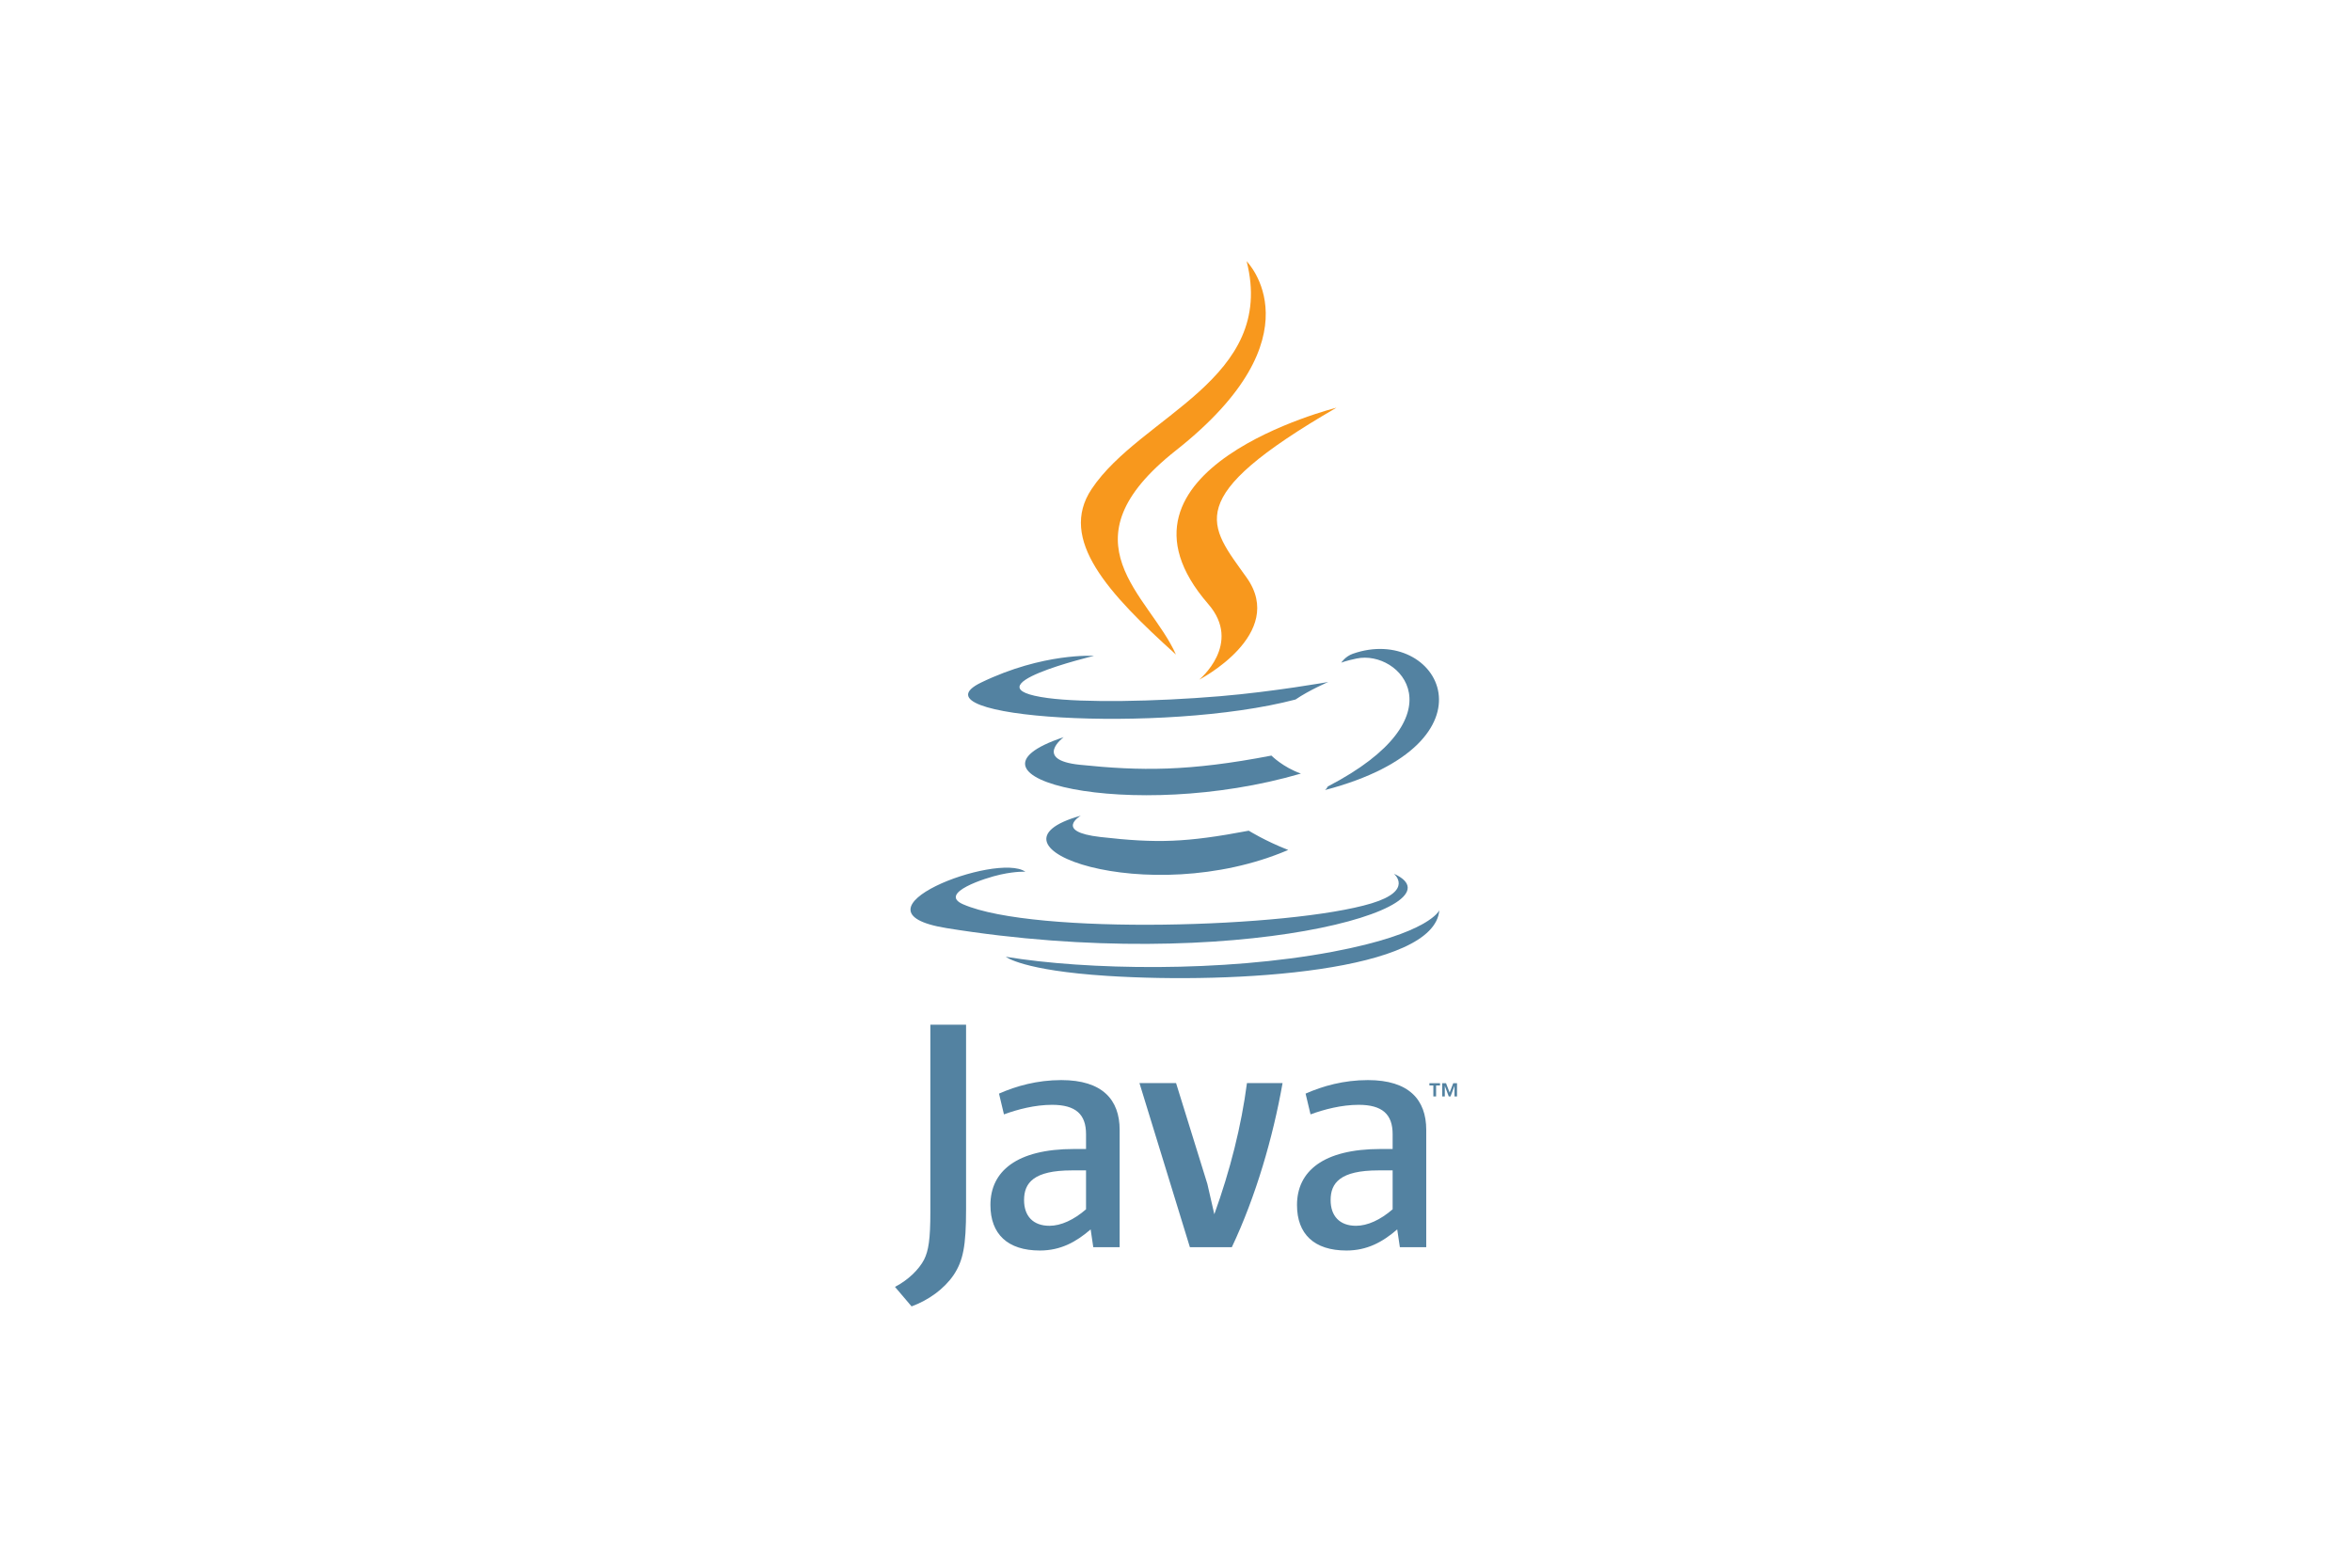
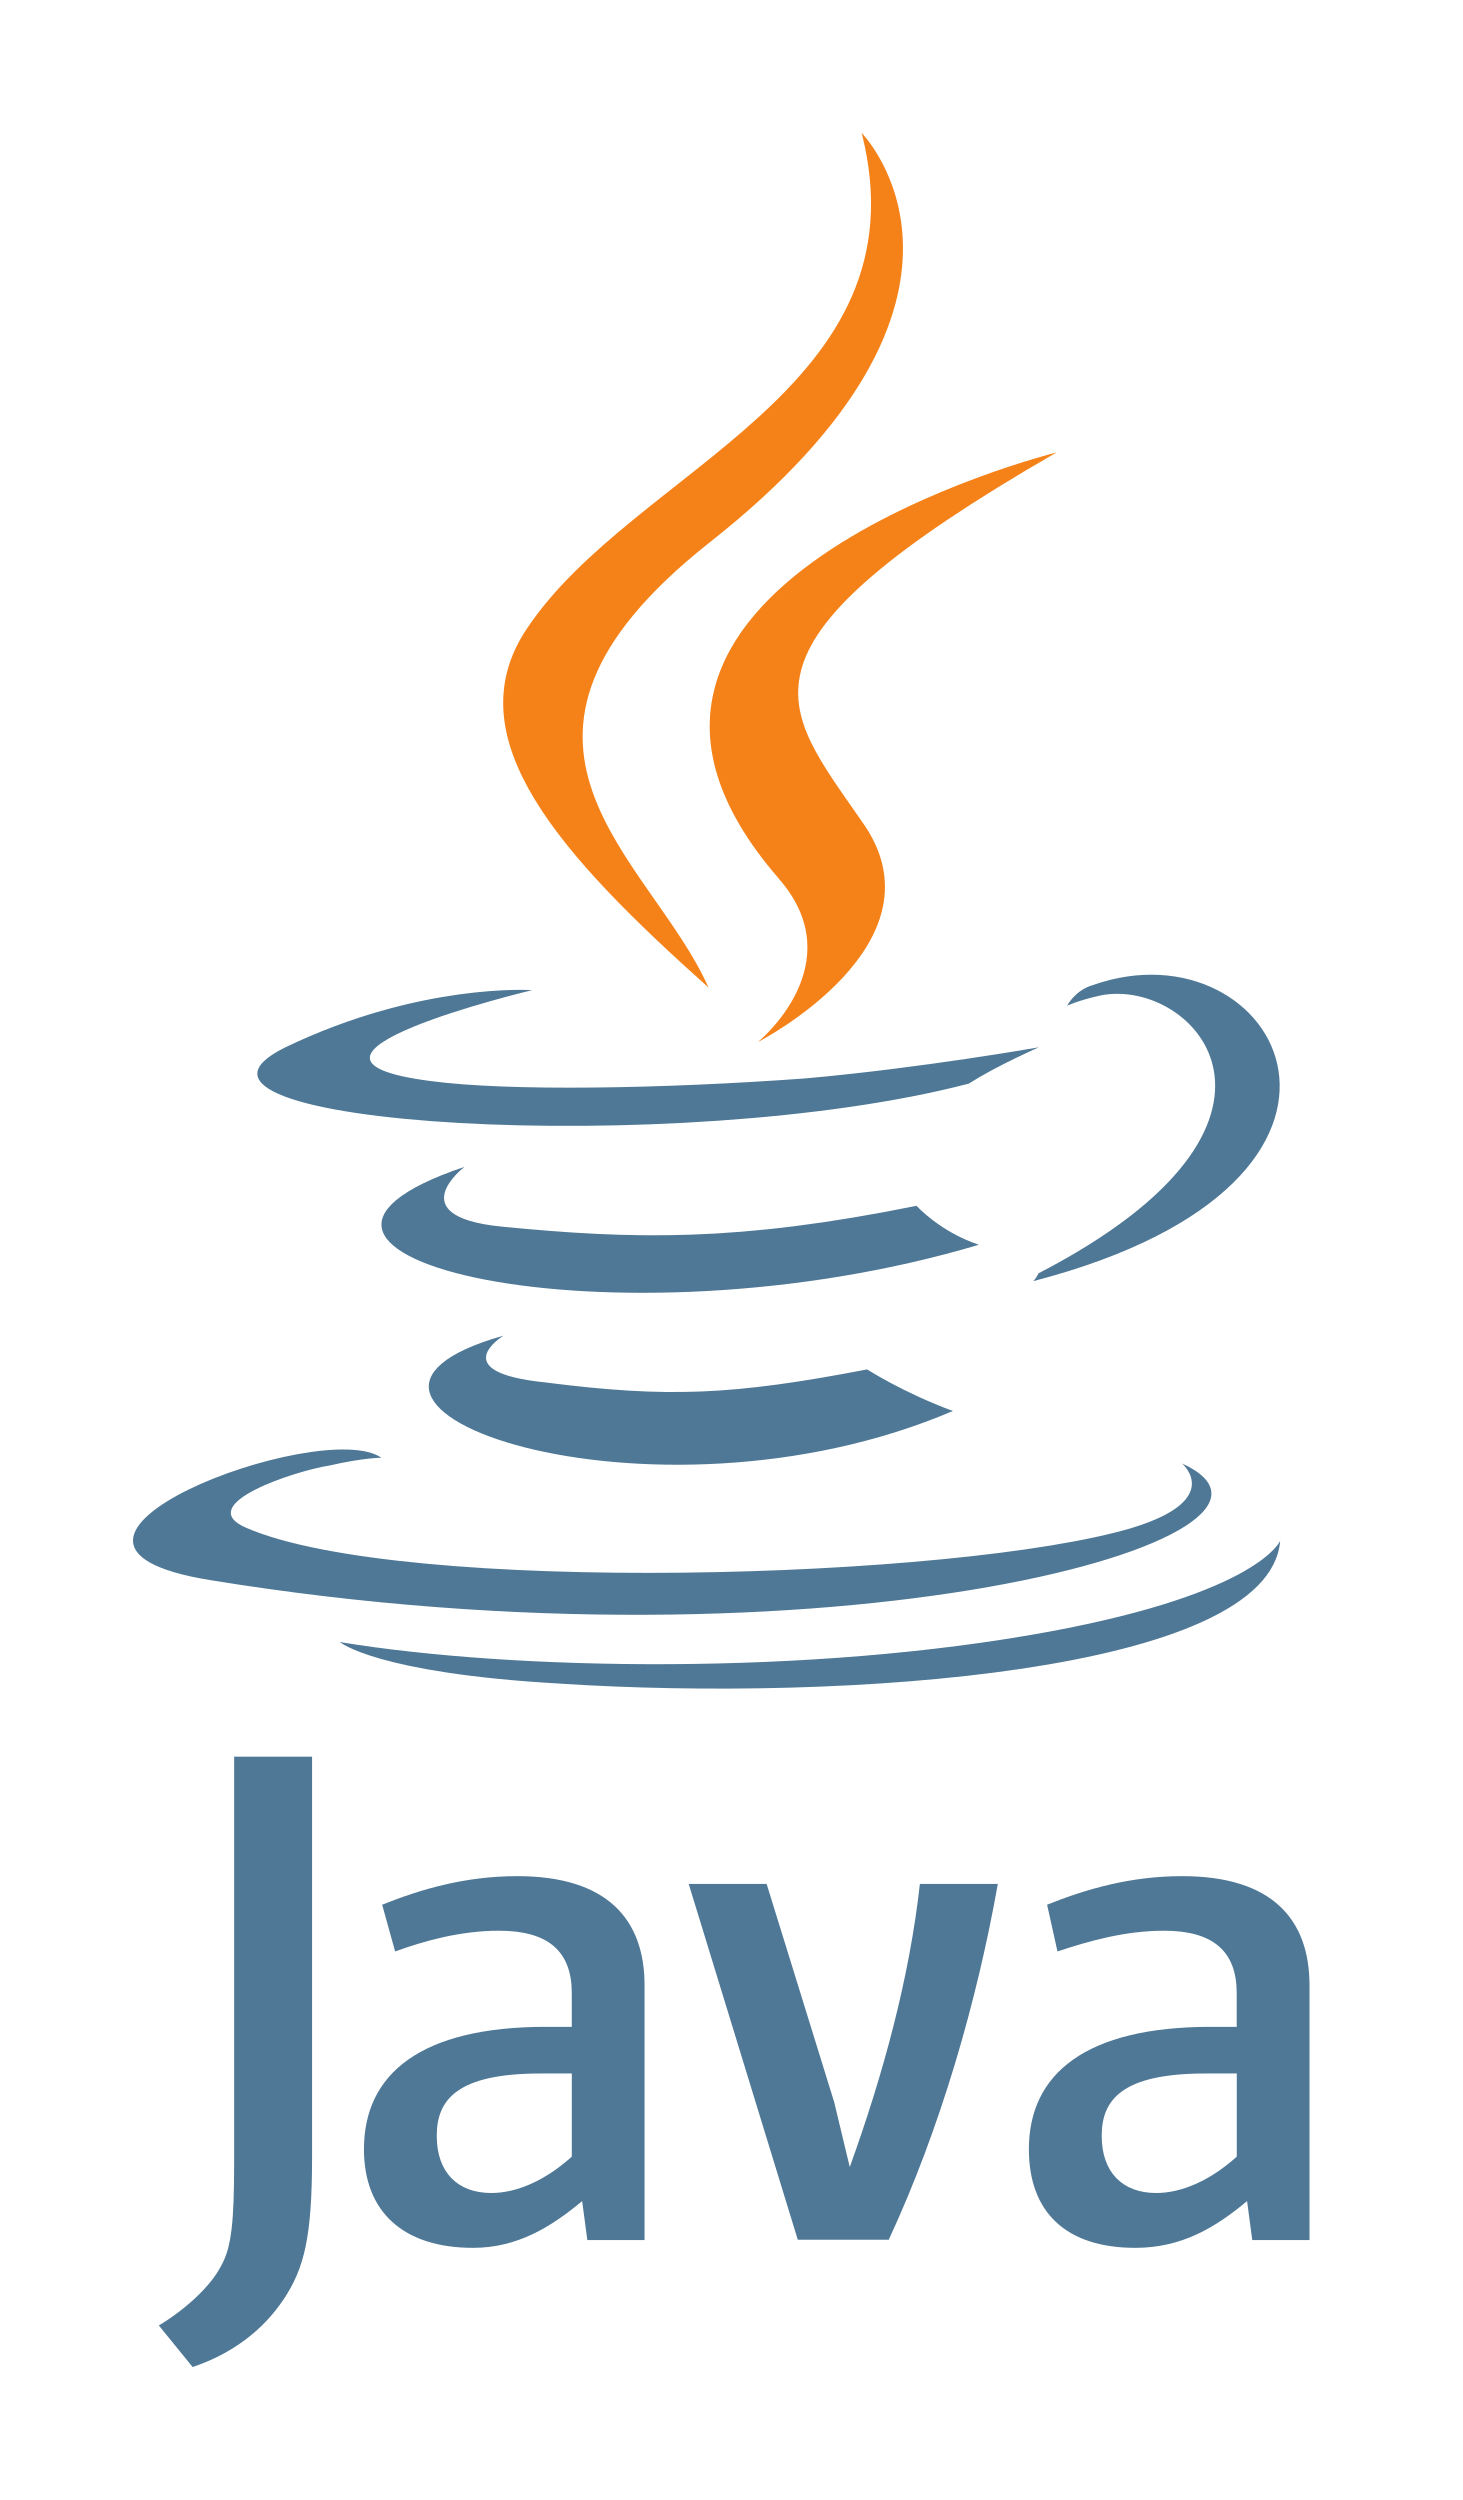
- <svg xmlns="http://www.w3.org/2000/svg" height="800" width="1200" viewBox="-43.624 -135.226 378.076 811.359">
-   <path d="M278.577 426.546h-2.038v-1.14h5.486v1.14h-2.024v5.688h-1.424zm10.942.297h-.032l-2.019 5.392h-.924l-2.006-5.392h-.025v5.392h-1.342v-6.828h1.975l1.86 4.835 1.854-4.835h1.968v6.828h-1.31v-5.392zM96.154 286.925s-14.178 8.245 10.09 11.035c29.4 3.354 44.426 2.873 76.825-3.259 0 0 8.518 5.341 20.414 9.967-72.63 31.128-164.376-1.803-107.329-17.743m-8.875-40.62s-15.902 11.771 8.384 14.283c31.406 3.24 56.208 3.505 99.125-4.759 0 0 5.936 6.018 15.27 9.309-87.814 25.678-185.623 2.025-122.779-18.833" fill="#5382a1" />
-   <path d="M162.098 177.4c17.896 20.604-4.702 39.145-4.702 39.145s45.441-23.458 24.572-52.833c-19.491-27.394-34.438-41.005 46.479-87.934 0 0-127.013 31.722-66.349 101.622" fill="#f8981d" />
-   <path d="M258.157 316.97s10.492 8.645-11.555 15.333c-41.923 12.7-174.488 16.535-211.314.506-13.238-5.759 11.587-13.751 19.396-15.428 8.144-1.766 12.798-1.437 12.798-1.437-14.722-10.371-95.157 20.364-40.857 29.166 148.084 24.015 269.943-10.814 231.532-28.14M102.972 204.218s-67.431 16.016-23.879 21.832c18.389 2.462 55.047 1.905 89.193-.956 27.906-2.354 55.927-7.359 55.927-7.359s-9.84 4.214-16.959 9.075c-68.475 18.009-200.756 9.631-162.674-8.79 32.206-15.568 58.392-13.802 58.392-13.802m120.963 67.614c69.608-36.171 37.424-70.931 14.96-66.248-5.506 1.146-7.961 2.139-7.961 2.139s2.044-3.202 5.948-4.588c44.441-15.624 78.619 46.081-14.346 70.52 0 .001 1.077-.962 1.399-1.823" fill="#5382a1" />
-   <path d="M181.968 0s38.55 38.563-36.563 97.862c-60.233 47.568-13.735 74.69-.025 105.678-35.159-31.722-60.961-59.647-43.651-85.637C127.136 79.752 197.522 61.255 181.968 0" fill="#f8981d" />
-   <path d="M109.812 369.847c66.815 4.277 169.417-2.373 171.847-33.988 0 0-4.671 11.985-55.219 21.503-57.028 10.732-127.364 9.479-169.081 2.601.001-.001 8.54 7.068 52.453 9.884m-10.95 120.802c-6.303 5.467-12.96 8.536-18.934 8.536-8.527 0-13.134-5.113-13.134-13.314 0-8.871 4.936-15.357 24.739-15.357h7.328v20.135m17.393 19.623V449.53c0-15.517-8.85-25.756-30.188-25.756-12.457 0-23.369 3.076-32.238 6.999l2.56 10.752c6.983-2.563 16.022-4.949 24.894-4.949 12.292 0 17.58 4.949 17.58 15.181v7.677h-6.135c-29.865 0-43.337 11.593-43.337 28.994 0 15.017 8.878 23.553 25.594 23.553 10.745 0 18.766-4.436 26.264-10.928l1.361 9.22h13.645zm58.044 0h-21.692l-26.106-84.96h18.943l16.199 52.2 3.601 15.699c8.195-22.698 13.991-45.726 16.89-67.899h18.427c-4.937 27.977-13.821 58.685-26.262 84.96m83.213-19.623c-6.315 5.467-12.984 8.536-18.958 8.536-8.512 0-13.131-5.113-13.131-13.314 0-8.871 4.948-15.357 24.749-15.357h7.34v20.135m17.39 19.623V449.53c0-15.517-8.872-25.756-30.185-25.756-12.466 0-23.382 3.076-32.247 6.999l2.556 10.752c6.986-2.563 16.042-4.949 24.907-4.949 12.283 0 17.579 4.949 17.579 15.181v7.677h-6.145c-29.874 0-43.34 11.593-43.34 28.994 0 15.017 8.871 23.553 25.584 23.553 10.751 0 18.769-4.436 26.28-10.928l1.366 9.22h13.645zM30.32 524.7c-4.958 7.239-12.966 12.966-21.733 16.206L0 530.801c6.673-3.424 12.396-8.954 15.055-14.105 2.3-4.581 3.252-10.485 3.252-24.604v-96.995h18.478v95.666c-.001 18.876-1.51 26.501-6.465 33.937" fill="#5382a1" />
+ <svg xmlns="http://www.w3.org/2000/svg" width="55" height="94">
+   <path d="M18.932 50.22s-2.246 1.367 1.563 1.758c4.6.586 7.032.488 12.11-.488 0 0 1.367.88 3.223 1.563C24.4 57.936 9.946 52.76 18.932 50.22zm-1.465-6.348s-2.442 1.856 1.367 2.246c4.98.488 8.888.586 15.627-.78 0 0 .88.977 2.344 1.465-13.77 4.102-29.202.39-19.338-2.93zm26.956 11.134s1.66 1.367-1.856 2.442c-6.544 1.953-27.444 2.54-33.304 0-2.05-.88 1.856-2.15 3.125-2.344 1.27-.293 1.953-.293 1.953-.293-2.246-1.563-14.943 3.223-6.446 4.6 23.342 3.81 42.583-1.66 36.527-4.395zM20.006 37.23s-10.646 2.54-3.81 3.418c2.93.39 8.692.293 14.064-.098 4.395-.39 8.8-1.172 8.8-1.172s-1.563.684-2.637 1.367C25.573 43.58 4.77 42.31 10.728 39.38c5.08-2.442 9.278-2.15 9.278-2.15zM39.05 47.876c10.94-5.665 5.86-11.134 2.344-10.45-.88.195-1.27.39-1.27.39s.293-.586.977-.78c6.934-2.442 12.404 7.325-2.246 11.134 0 0 .098-.098.195-.293zm-17.97 15.43c10.548.684 26.663-.39 27.054-5.372 0 0-.78 1.953-8.692 3.418-8.985 1.66-20.12 1.465-26.663.39 0 0 1.367 1.172 8.302 1.563z" fill="#4e7896" />
+   <path d="M32.4 5s6.055 6.153-5.762 15.43c-9.474 7.52-2.15 11.818 0 16.7-5.567-4.98-9.57-9.376-6.837-13.478C23.815 17.6 34.85 14.67 32.4 5zm-3.125 28.03c2.832 3.223-.78 6.153-.78 6.153s7.227-3.71 3.907-8.302c-3.028-4.395-5.372-6.544 7.325-13.87 0 0-20.022 4.98-10.45 16.017z" fill="#f58219" />
+   <path d="M24.235 84.215v-9.57c0-2.442-1.367-4.102-4.786-4.102-1.953 0-3.614.488-5.08 1.074l.488 1.758c1.074-.39 2.442-.78 3.907-.78 1.856 0 2.735.78 2.735 2.344v1.27h-.977c-4.688 0-6.837 1.758-6.837 4.6 0 2.344 1.465 3.71 4.102 3.71 1.66 0 2.93-.78 4.102-1.758l.195 1.465h2.15zM21.5 81.09c-.977.88-2.05 1.367-3.028 1.367-1.27 0-2.05-.78-2.05-2.15s.78-2.344 3.907-2.344H21.5v3.125zm11.915 3.125h-3.418l-4.102-13.38h2.93l2.54 8.204.586 2.442c1.27-3.516 2.246-7.13 2.637-10.646h2.93c-.78 4.395-2.15 9.18-4.102 13.38zm15.822 0v-9.57c0-2.442-1.367-4.102-4.786-4.102-1.953 0-3.614.488-5.08 1.074l.39 1.758c1.172-.39 2.54-.78 4.004-.78 1.856 0 2.735.78 2.735 2.344v1.27h-.977c-4.688 0-6.837 1.758-6.837 4.6 0 2.344 1.367 3.71 4.004 3.71 1.758 0 3.028-.78 4.2-1.758l.195 1.465h2.15zm-2.735-3.125c-.977.88-2.05 1.367-3.028 1.367-1.27 0-2.05-.78-2.05-2.15s.78-2.344 3.907-2.344h1.172v3.125zM10.66 86.46c-.78 1.172-1.953 2.05-3.418 2.54l-1.27-1.563c.977-.586 1.953-1.465 2.344-2.246.39-.684.488-1.66.488-3.907V66.05h2.93v15.04c0 3.028-.293 4.2-1.074 5.372z" fill="#4e7896" />
</svg>
